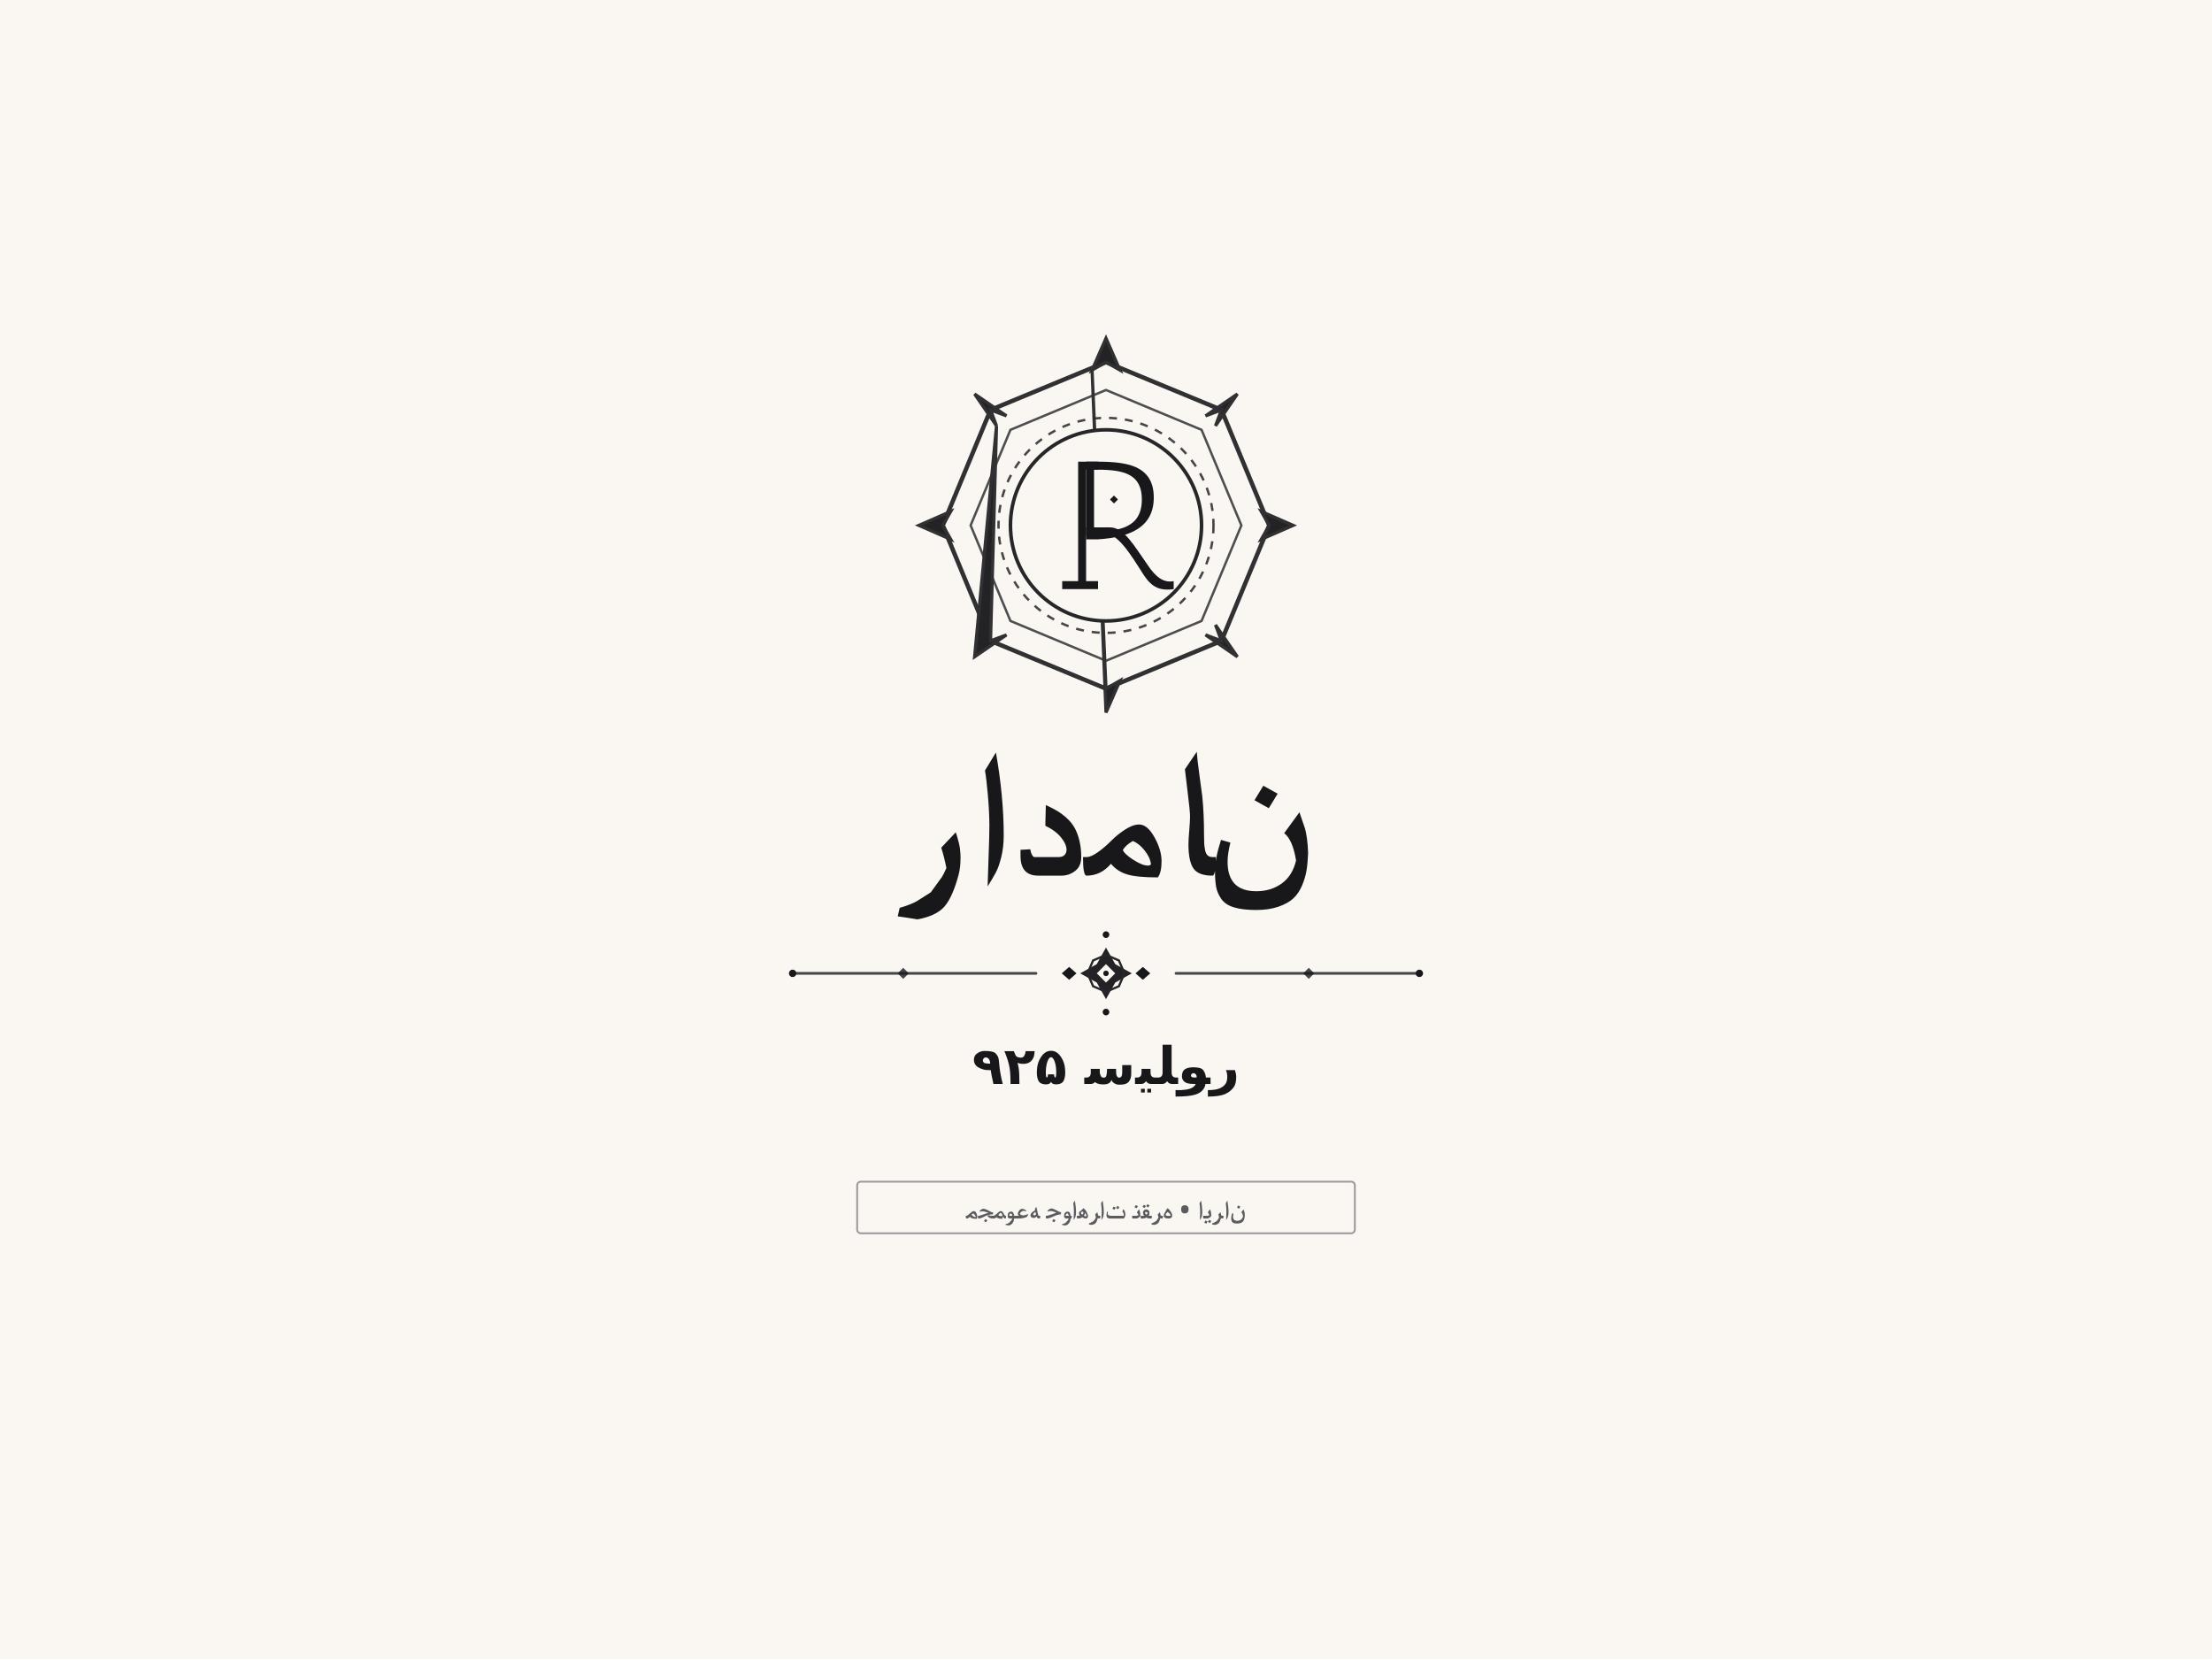
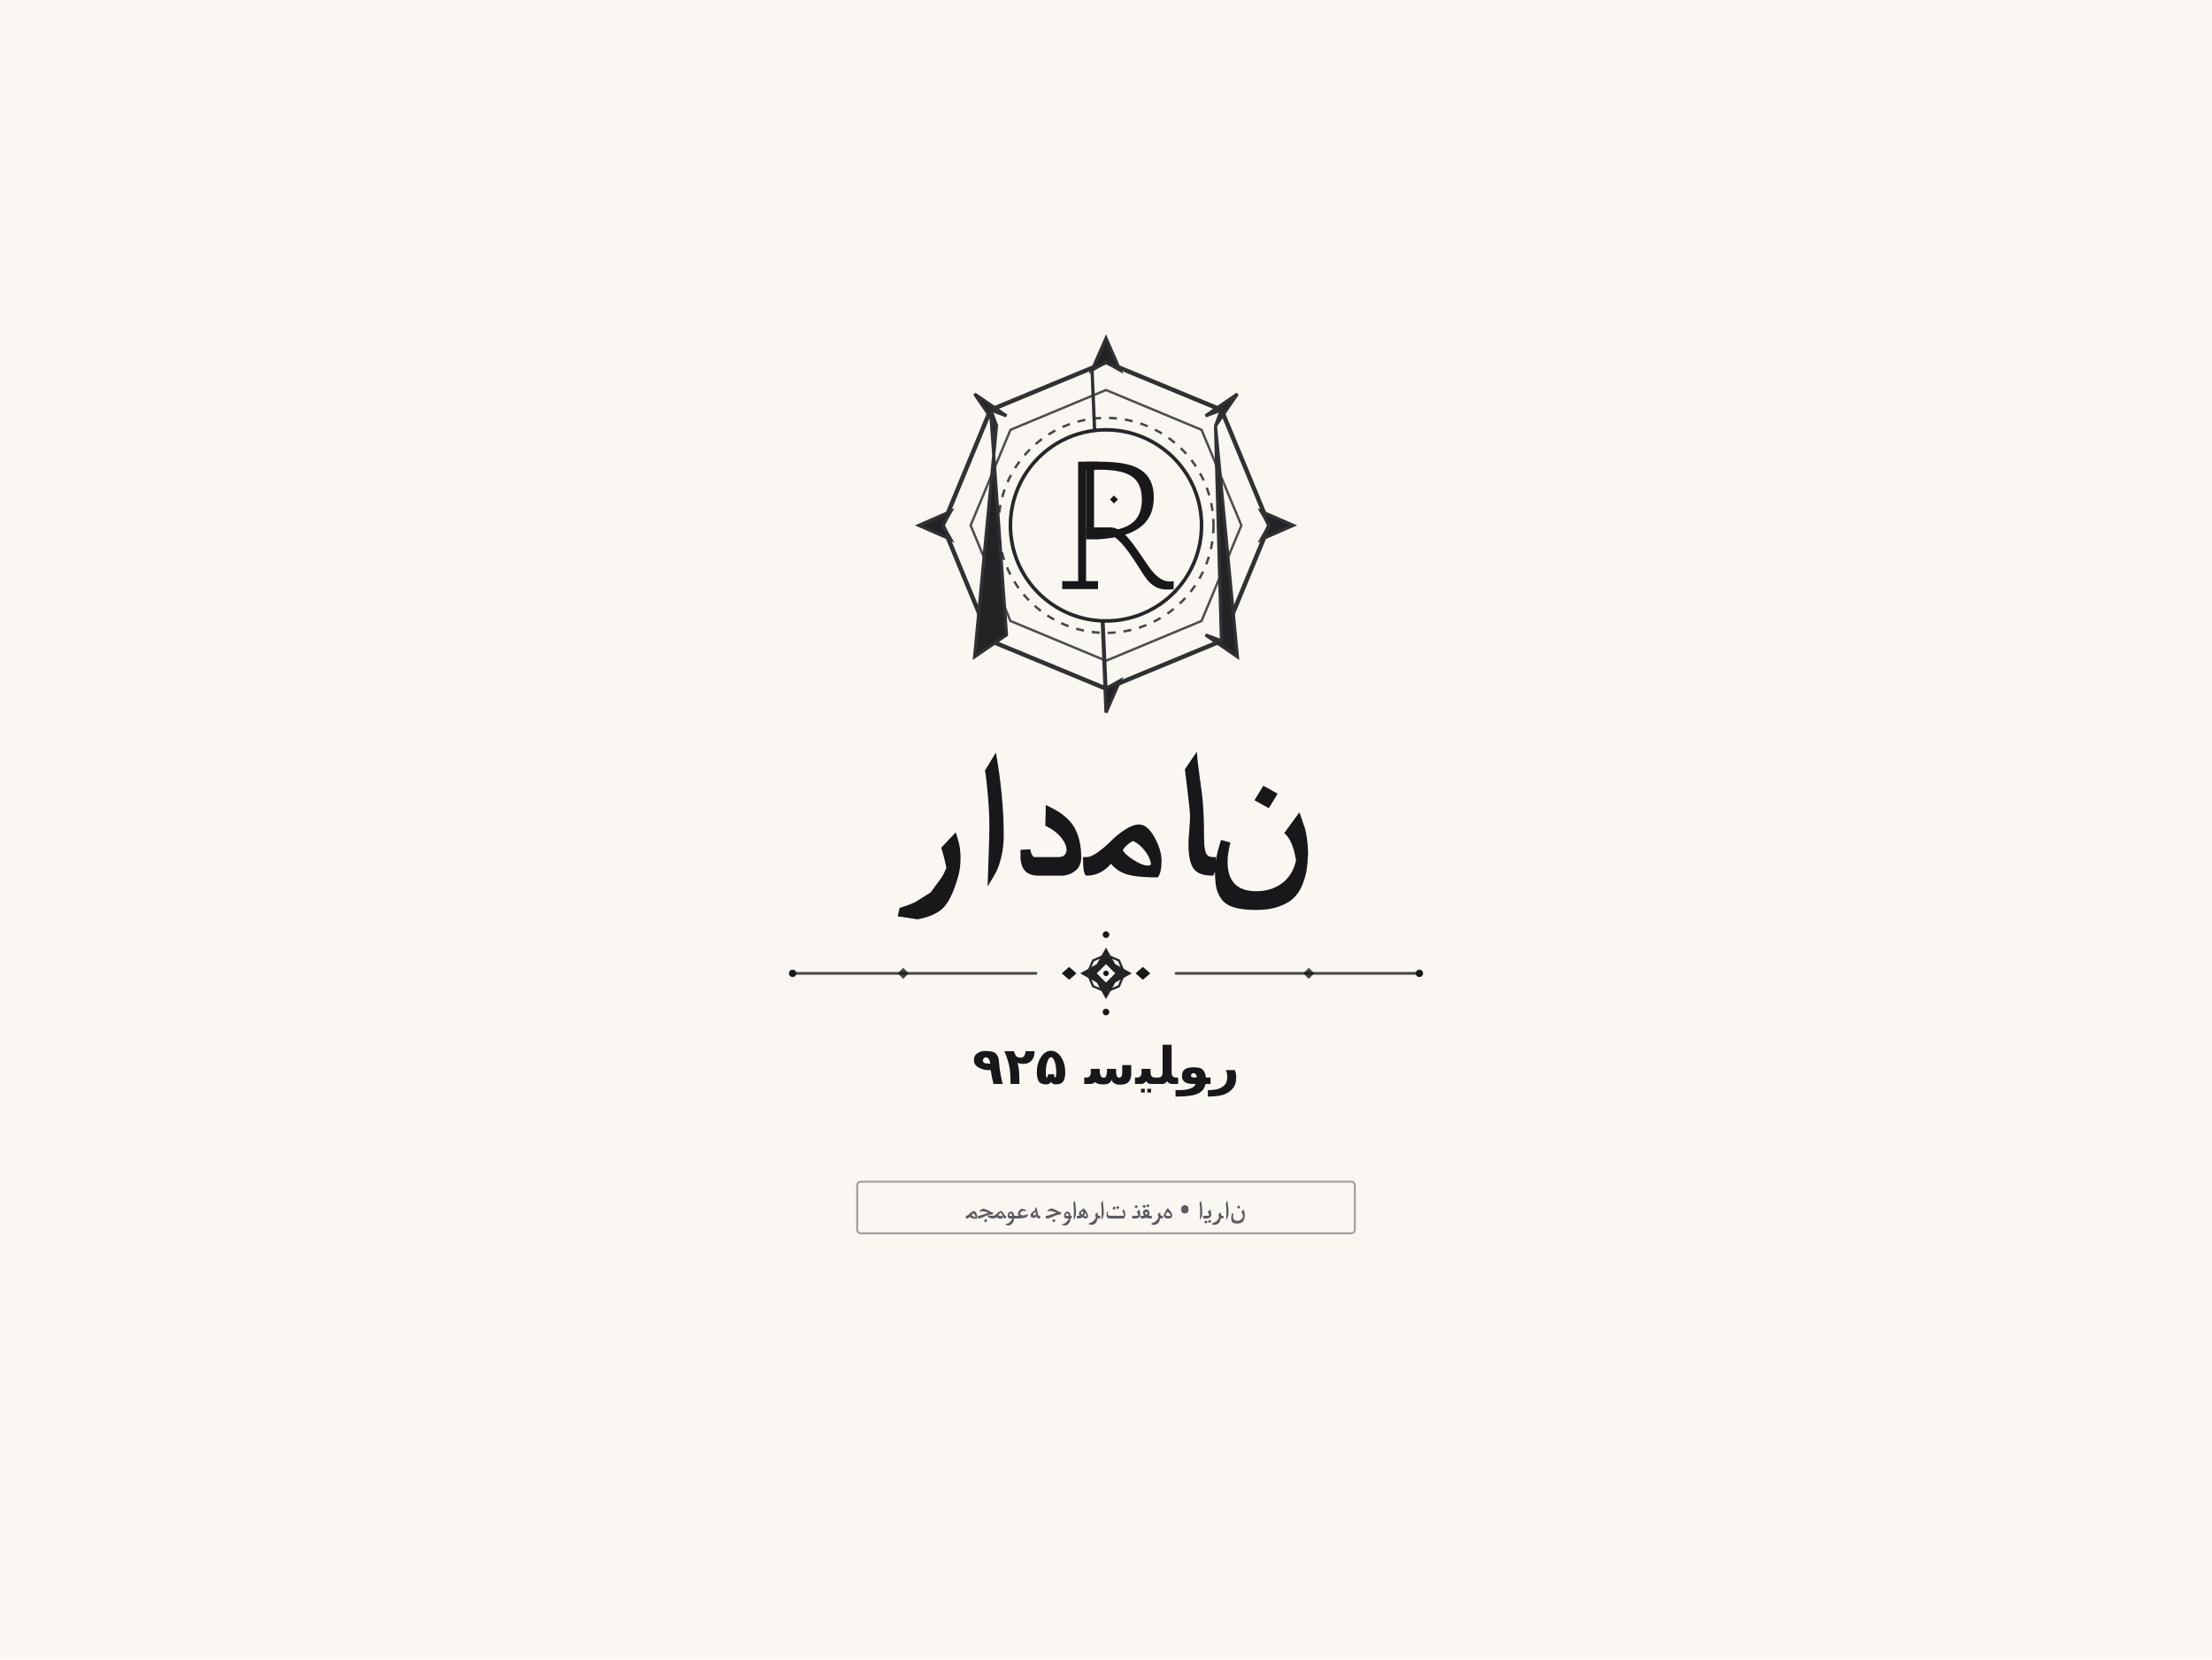
<svg xmlns="http://www.w3.org/2000/svg" viewBox="0 0 1200 900" width="100%" height="100%">
  <rect width="1200" height="900" fill="#FAF7F2" />
  <g transform="translate(0, -10)">
-     <g transform="translate(600, 295) scale(1.08)" filter="none">
+     <g transform="translate(600, 295) scale(1.08)">
      <circle cx="0" cy="0" r="82" fill="#FAF7F2" />
      <g stroke="#27272A" stroke-width="1.6" fill="none" opacity="0.95">
        <polygon points="0,-82 58,-58 82,0 58,58 0,82 -58,58 -82,0 -58,-58" stroke-width="2.2" />
        <polygon points="0,-68 48,-48 68,0 48,48 0,68 -48,48 -68,0 -48,-48" stroke-width="1.2" opacity="0.85" />
        <path d="M 0,-94 L 7,-78 L 0,-82 L -7,-78 Z" fill="#18181B" />
        <path d="M 0,94 L 7,78 L 0,82 L -7,-78 Z" fill="#18181B" />
        <path d="M -94,0 L -78,7 L -82,0 L -78,-7 Z" fill="#18181B" />
        <path d="M 94,0 L 78,7 L 82,0 L 78,-7 Z" fill="#18181B" />
        <path d="M 66,-66 L 50,-55 L 58,-58 L 55,-50 Z" fill="#18181B" />
        <path d="M -66,-66 L -50,-55 L -58,-58 L -55,-50 Z" fill="#18181B" />
-         <path d="M 66,66 L 50,55 L 58,58 L 55,50 Z" fill="#18181B" />
-         <path d="M -66,66 L -50,55 L -58,58 L -55,-50 Z" fill="#18181B" />
+         <path d="M 66,66 L 50,55 L 58,58 L 55,-50 Z" fill="#18181B" />
+         <path d="M -66,66 L -50,55 L -58,-58 L -55,-50 Z" fill="#18181B" />
      </g>
      <circle cx="0" cy="0" r="54" fill="none" stroke="#27272A" stroke-width="1.2" stroke-dasharray="4 4" opacity="0.85" />
      <circle cx="0" cy="0" r="48" fill="#FAF7F2" stroke="#27272A" stroke-width="1.8" />
      <g fill="#18181B">
        <path d="M -22,-32 L -14,-32 L -14,28 L -22,28 L -22,32 L -4,32 L -4,28 L -10,28 L -10,-28 L -4,-28 L -4,-32 L -22,-32 Z" />
        <path d="M -10,-32 C 5,-32 24,-33 24,-14 C 24,1 12,6 -4,7 L -10,7 L -10,-32 Z M -6,-28 L -6,3 C 7,3 18,1 18,-13 C 18,-27 7,-28 -6,-28 Z" />
        <path d="M -1,4 C 6,4 12,14 19,25 C 23,31 27,33 34,32 L 34,28 C 29,29 25,26 21,20 C 14,10 9,1 2,1 L -10,1 L -10,5 L -1,4 Z" />
        <polygon points="4,-15 6,-13 4,-11 2,-13" fill="#18181B" />
      </g>
    </g>
    <text x="600" y="485" font-family="Gandom, Tahoma, serif" font-size="96px" font-weight="700" fill="#18181B" letter-spacing="0" text-anchor="middle">ﻥﺎﻣﺩﺍﺭ</text>
    <g transform="translate(600, 538) scale(1.0)">
      <path d="M -170,0 L -38,0" stroke="#27272A" stroke-width="1.5" stroke-linecap="round" opacity="0.85" />
      <circle cx="-170" cy="0" r="2" fill="#18181B" />
      <polygon points="-110,-3 -107,0 -110,3 -113,0" fill="#18181B" opacity="0.8" />
      <g fill="#18181B">
        <polygon points="0,-14 5,-5 14,0 5,5 0,14 -5,5 -14,0 -5,-5" opacity="0.95" />
        <polygon points="0,-10 7,-7 10,0 7,7 0,10 -7,7 -10,0 -7,-7" fill="none" stroke="#27272A" stroke-width="1.2" />
        <polygon points="0,-5 5,0 0,5 -5,0" fill="#FAF7F2" />
        <circle cx="0" cy="0" r="1.5" fill="#18181B" />
        <polygon points="-24,0 -20,-3.5 -16,0 -20,3.5" />
        <polygon points="24,0 20,-3.5 16,0 20,3.5" />
        <circle cx="0" cy="-21" r="1.8" fill="#18181B" />
        <circle cx="0" cy="21" r="1.8" fill="#18181B" />
      </g>
      <path d="M 38,0 L 170,0" stroke="#27272A" stroke-width="1.5" stroke-linecap="round" opacity="0.85" />
      <circle cx="170" cy="0" r="2" fill="#18181B" />
      <polygon points="110,-3 113,0 110,3 107,0" fill="#18181B" opacity="0.8" />
    </g>
    <text x="600" y="598" font-family="Gandom, Tahoma, sans-serif" font-size="28px" font-weight="700" fill="#18181B" letter-spacing="0" text-anchor="middle">۹۲۵ ﺭﻮﻠﯿﺳ</text>
    <g transform="translate(600, 665)" opacity="0.85">
      <rect x="-135" y="-14" width="270" height="28" rx="2" fill="none" stroke="#3F3F46" stroke-width="1" opacity="0.6" />
      <text x="0" y="6" font-family="Gandom, Tahoma, serif" font-size="14px" font-weight="700" fill="#3F3F46" letter-spacing="0" text-anchor="middle">ﻥﺍﺮﯾﺍ • ﻩﺮﻘﻧ ﺕﺍﺮﻫﺍﻮﺟ ﻪﻋﻮﻤﺠﻣ</text>
    </g>
  </g>
</svg>
